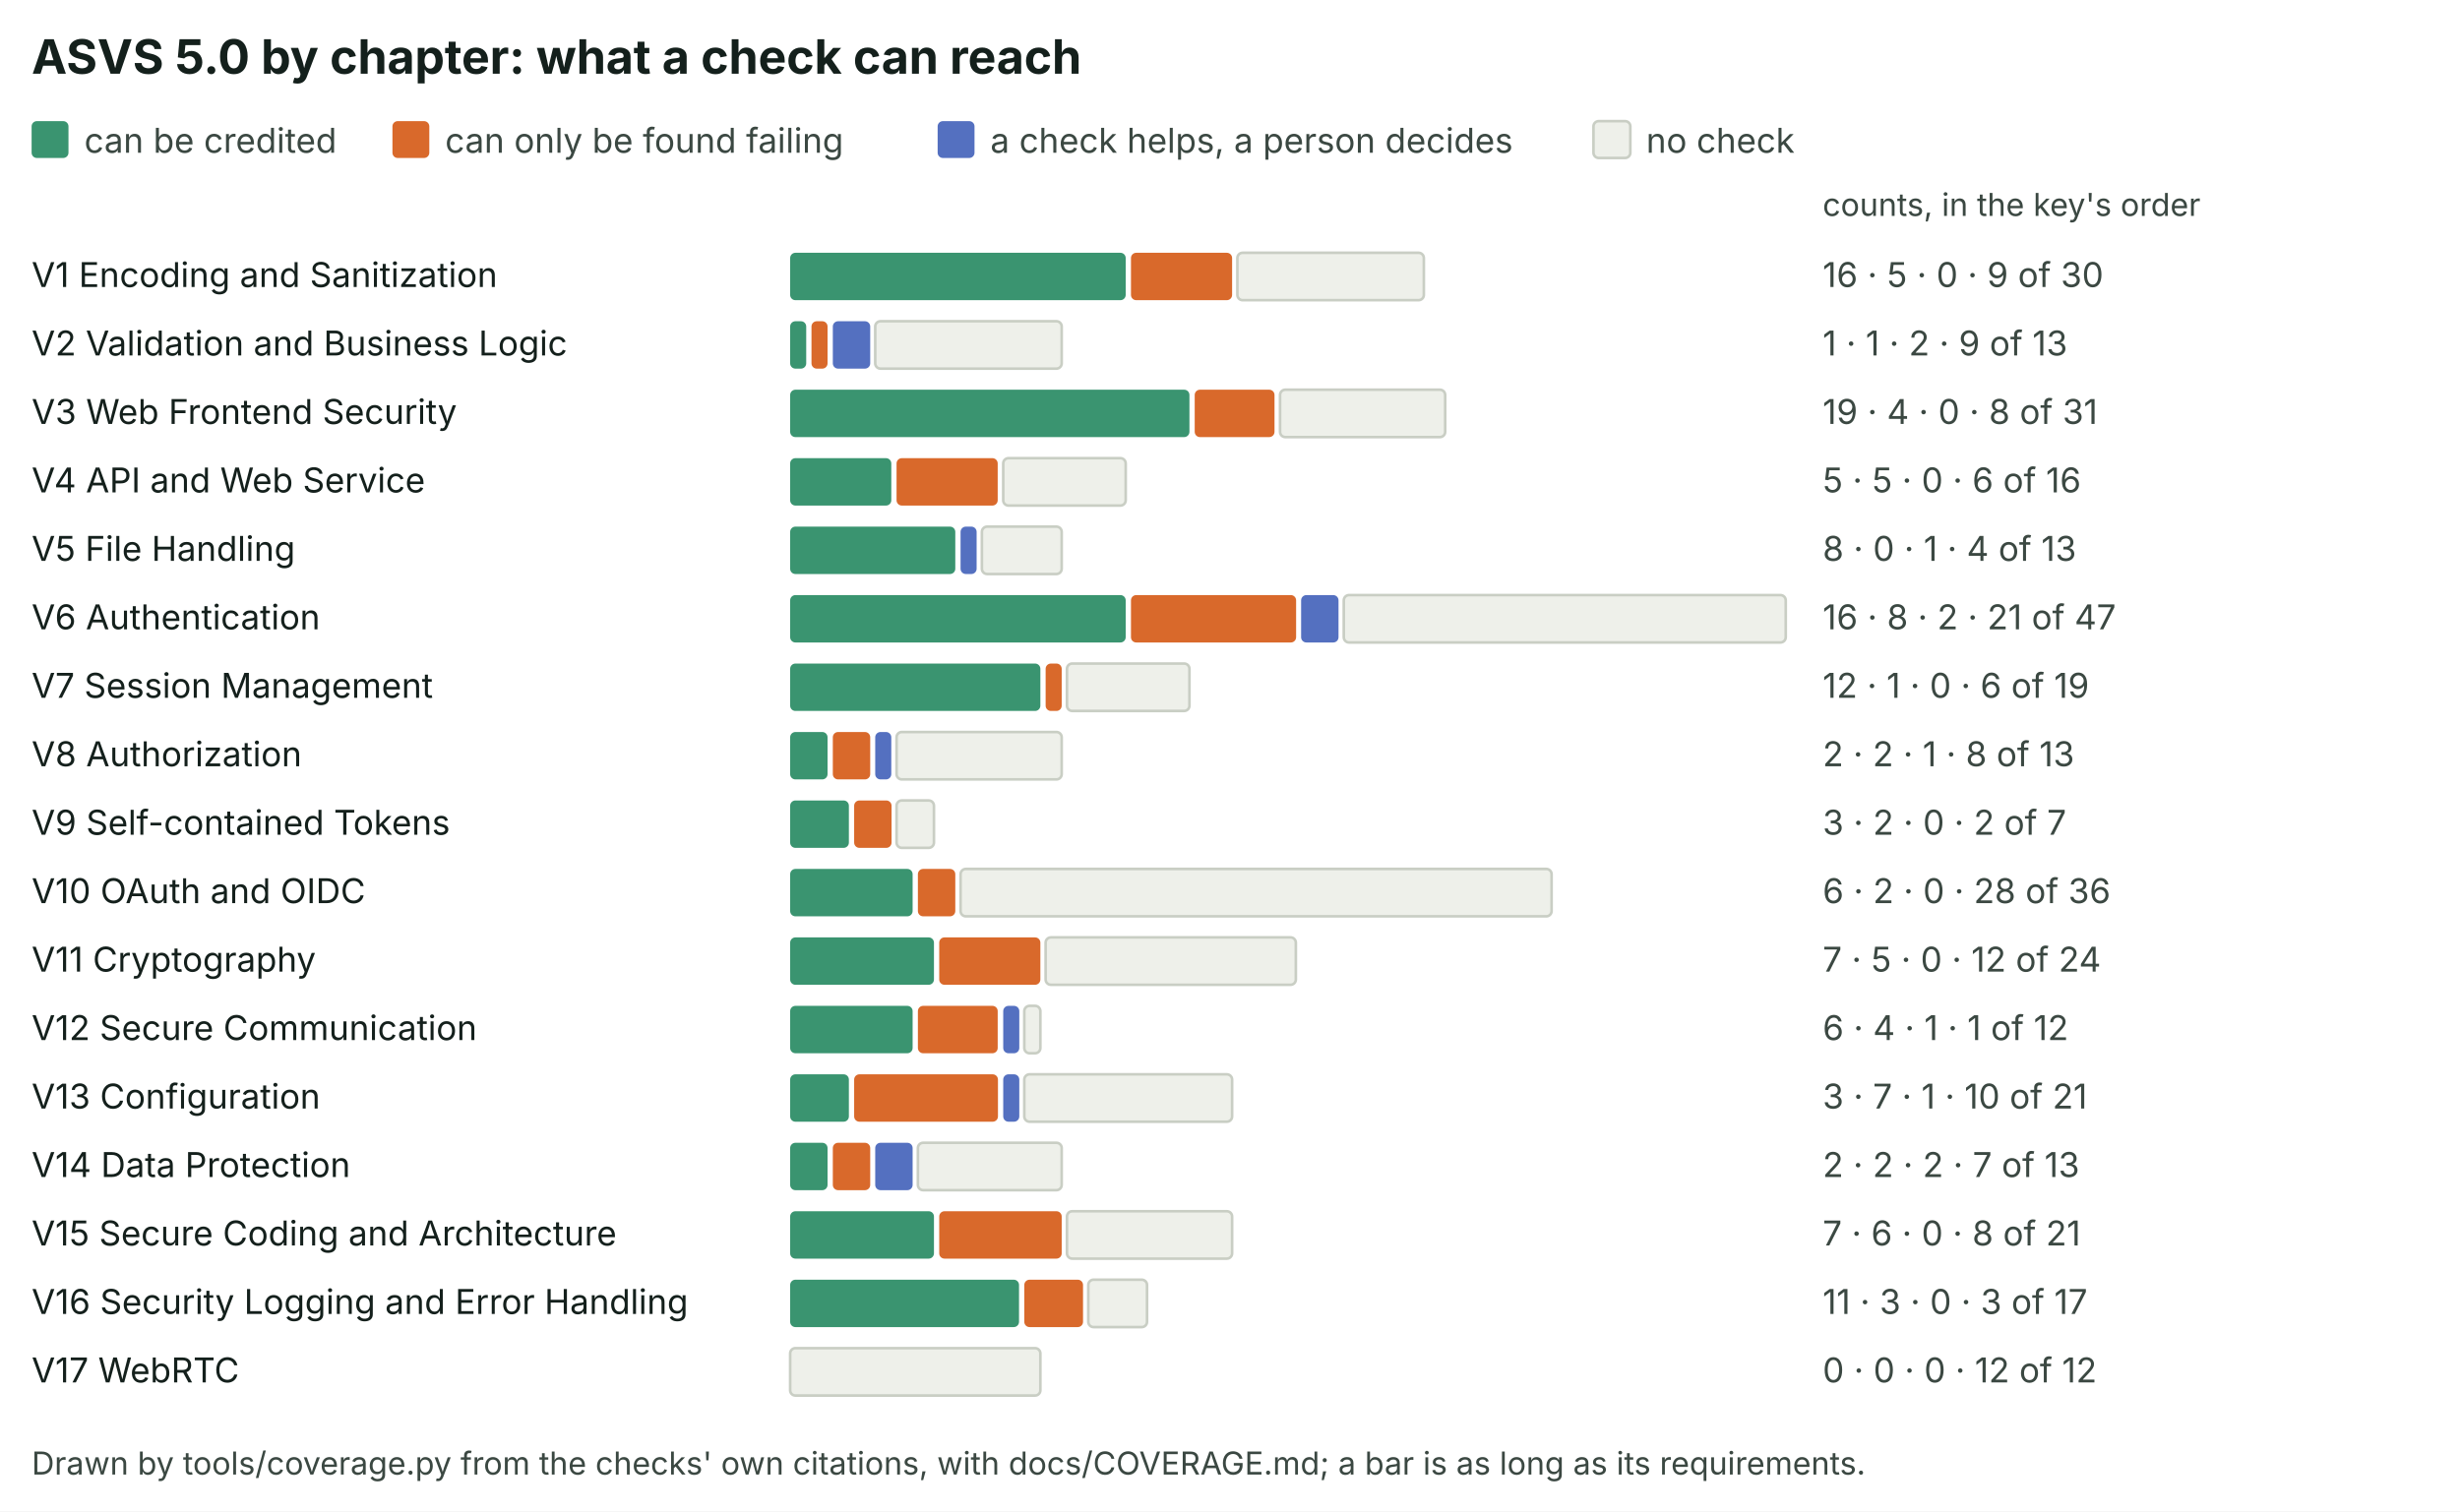
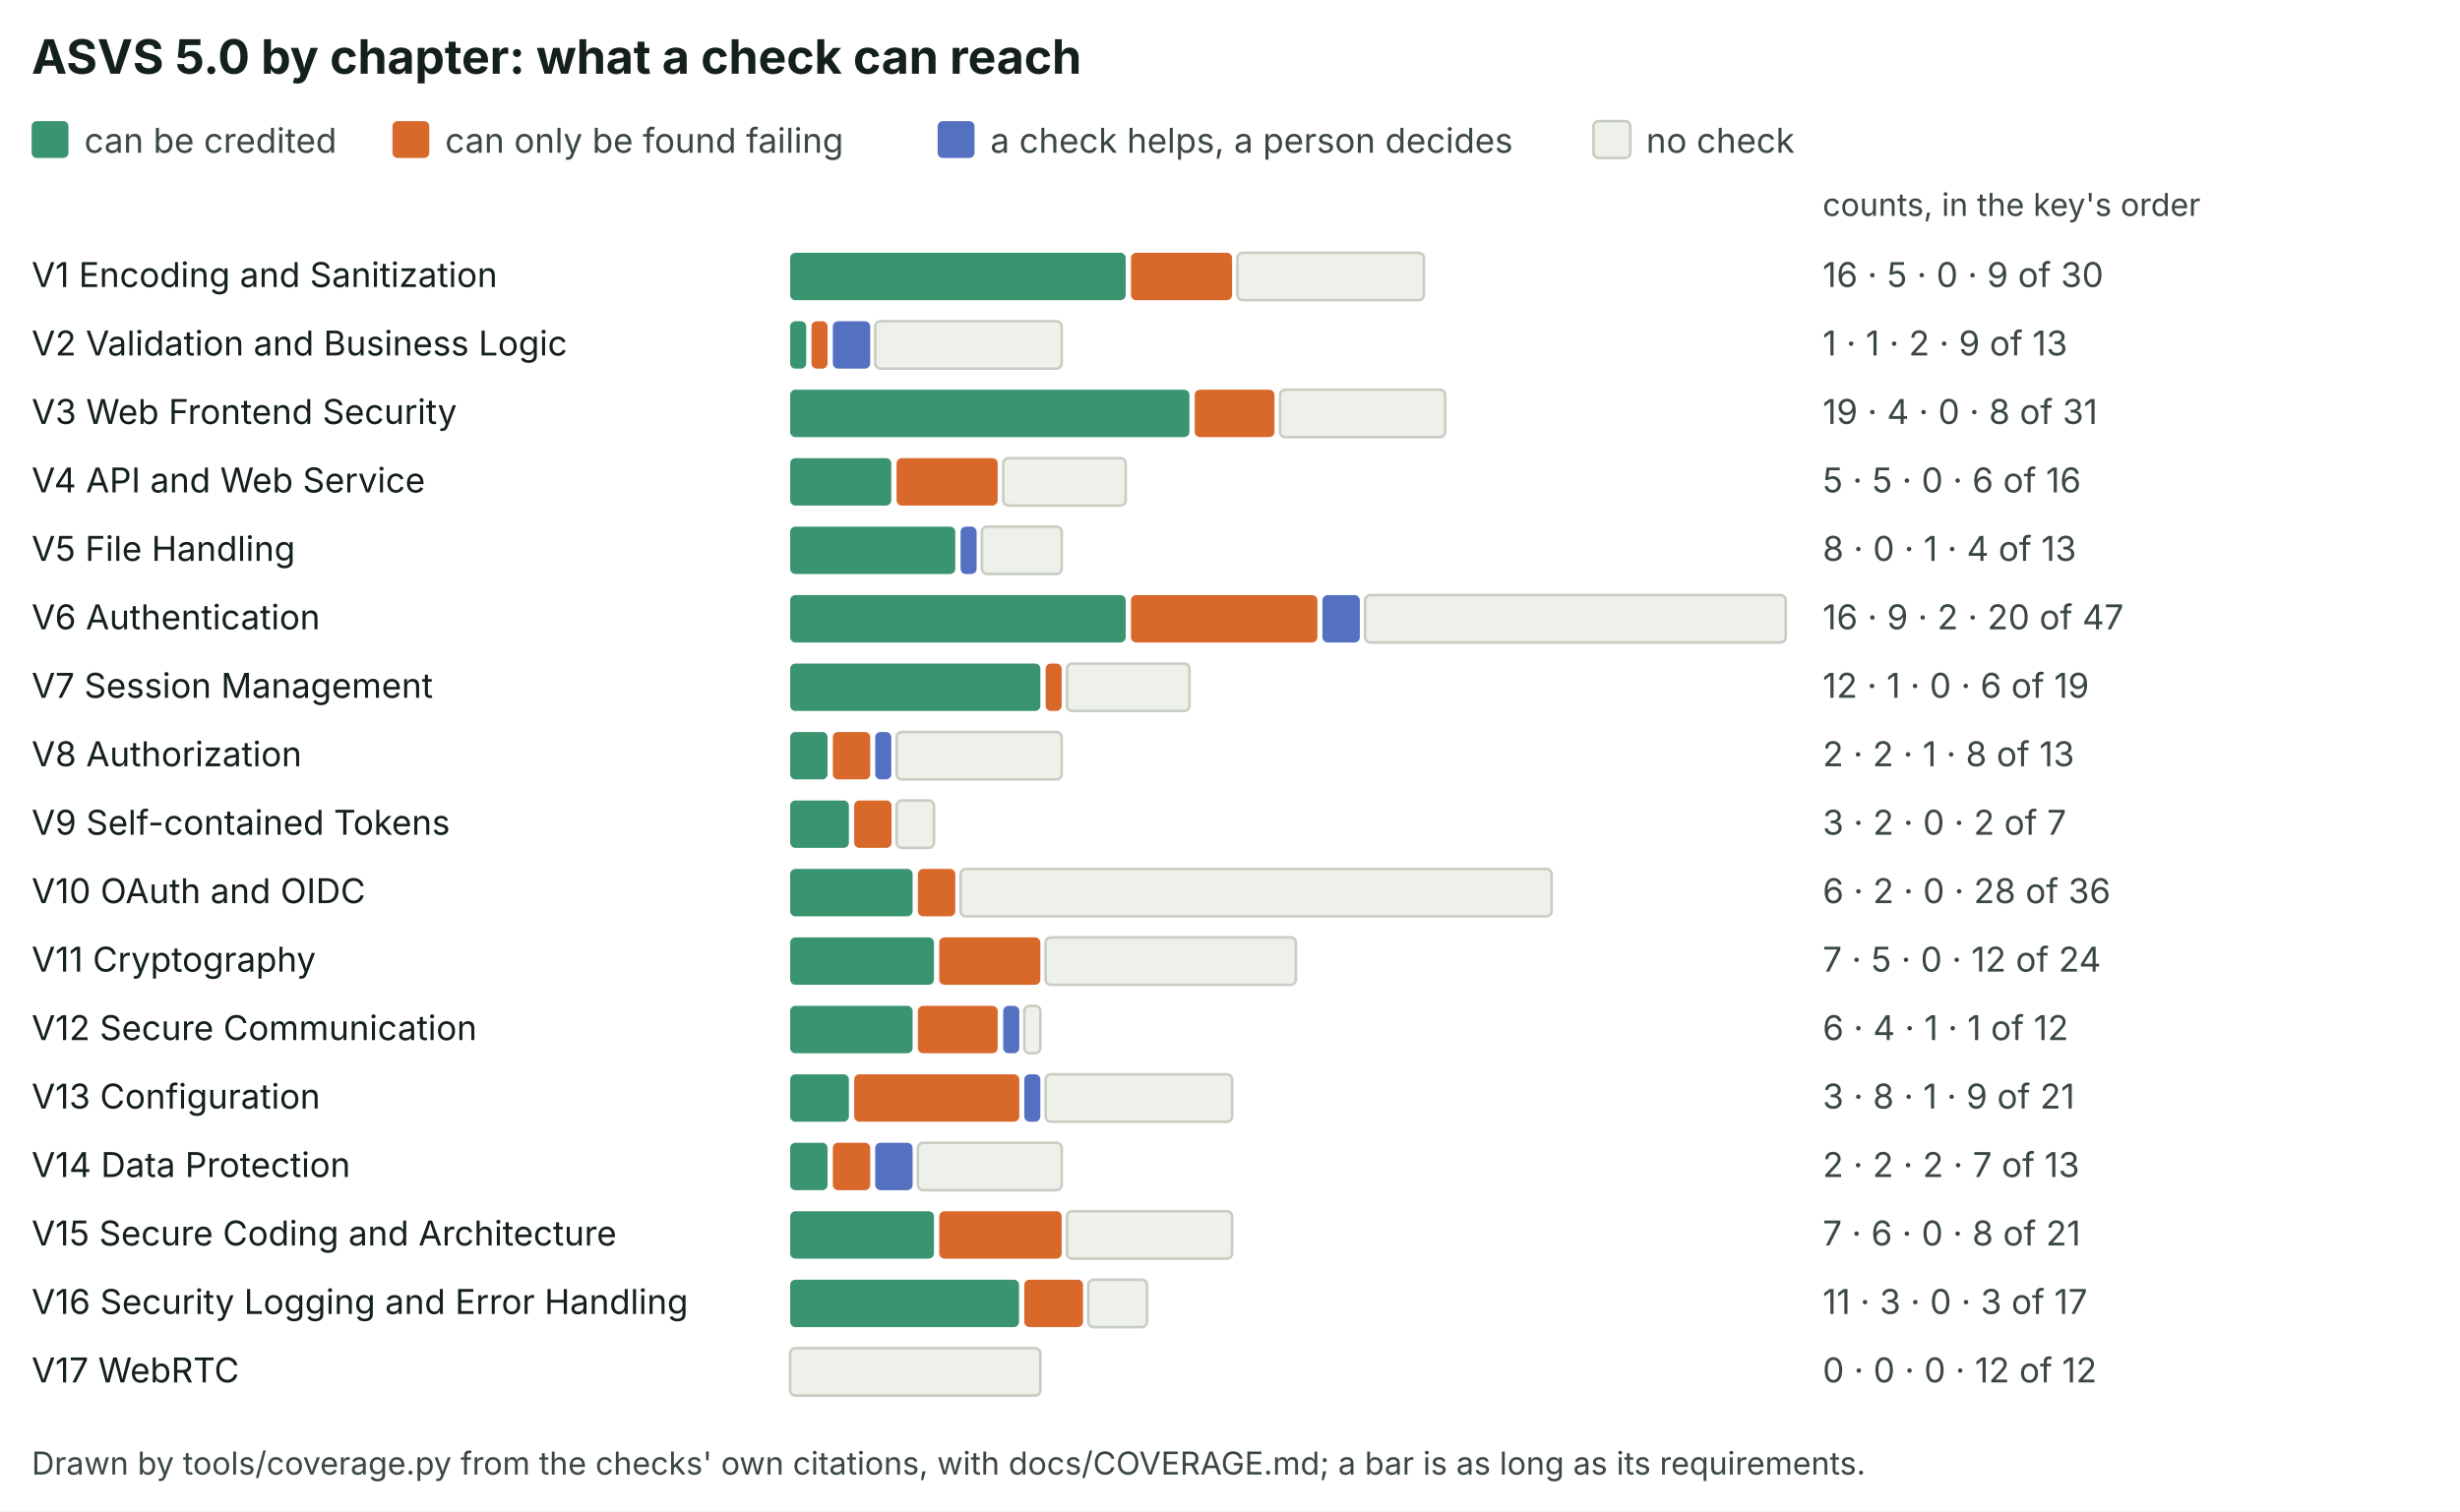
<svg xmlns="http://www.w3.org/2000/svg" viewBox="0 0 934 574" width="934" height="574" role="img" aria-labelledby="t d" font-family="Atkinson Hyperlegible, -apple-system, Segoe UI, sans-serif">
  <style>.bg{fill:#FFFFFF}.ink{fill:#14201C}.soft{fill:#3B4842}.none{fill:#EEF0EA;stroke:#C9CEC4}@media (prefers-color-scheme: dark){.bg{fill:#14201C}.ink{fill:#F3F4EF}.soft{fill:#C9CEC4}.none{fill:#182A23;stroke:#3B4842}}</style>
  <rect class="bg" width="934" height="574" />
  <text class="ink" x="12" y="28" font-size="18" font-weight="700">ASVS 5.0 by chapter: what a check can reach</text>
  <rect fill="#3A9470" x="12" y="46" width="14" height="14" rx="2" />
  <text class="soft" x="32" y="58" font-size="13">can be credited</text>
  <rect fill="#D9692B" x="149" y="46" width="14" height="14" rx="2" />
  <text class="soft" x="169" y="58" font-size="13">can only be found failing</text>
  <rect fill="#5470C0" x="356" y="46" width="14" height="14" rx="2" />
  <text class="soft" x="376" y="58" font-size="13">a check helps, a person decides</text>
  <rect class="none" x="605" y="46" width="14" height="14" rx="2" />
  <text class="soft" x="625" y="58" font-size="13">no check</text>
  <text class="soft" x="692" y="82" font-size="12">counts, in the key's order</text>
  <text class="ink" x="12" y="109" font-size="13">V1 Encoding and Sanitization</text>
  <rect fill="#3A9470" x="300.0" y="96" width="127.4" height="18" rx="2" />
  <rect fill="#D9692B" x="429.4" y="96" width="38.4" height="18" rx="2" />
  <rect class="none" x="469.8" y="96" width="70.8" height="18" rx="2" />
  <text class="soft" x="692" y="109" font-size="13">16 · 5 · 0 · 9  of 30</text>
  <text class="ink" x="12" y="135" font-size="13">V2 Validation and Business Logic</text>
  <rect fill="#3A9470" x="300.0" y="122" width="6.1" height="18" rx="2" />
  <rect fill="#D9692B" x="308.1" y="122" width="6.1" height="18" rx="2" />
  <rect fill="#5470C0" x="316.2" y="122" width="14.2" height="18" rx="2" />
  <rect class="none" x="332.3" y="122" width="70.8" height="18" rx="2" />
  <text class="soft" x="692" y="135" font-size="13">1 · 1 · 2 · 9  of 13</text>
  <text class="ink" x="12" y="161" font-size="13">V3 Web Frontend Security</text>
  <rect fill="#3A9470" x="300.0" y="148" width="151.6" height="18" rx="2" />
  <rect fill="#D9692B" x="453.6" y="148" width="30.3" height="18" rx="2" />
  <rect class="none" x="486.0" y="148" width="62.7" height="18" rx="2" />
  <text class="soft" x="692" y="161" font-size="13">19 · 4 · 0 · 8  of 31</text>
  <text class="ink" x="12" y="187" font-size="13">V4 API and Web Service</text>
  <rect fill="#3A9470" x="300.0" y="174" width="38.4" height="18" rx="2" />
  <rect fill="#D9692B" x="340.4" y="174" width="38.4" height="18" rx="2" />
  <rect class="none" x="380.9" y="174" width="46.5" height="18" rx="2" />
  <text class="soft" x="692" y="187" font-size="13">5 · 5 · 0 · 6  of 16</text>
  <text class="ink" x="12" y="213" font-size="13">V5 File Handling</text>
  <rect fill="#3A9470" x="300.0" y="200" width="62.7" height="18" rx="2" />
  <rect fill="#5470C0" x="364.7" y="200" width="6.1" height="18" rx="2" />
  <rect class="none" x="372.8" y="200" width="30.3" height="18" rx="2" />
  <text class="soft" x="692" y="213" font-size="13">8 · 0 · 1 · 4  of 13</text>
  <text class="ink" x="12" y="239" font-size="13">V6 Authentication</text>
  <rect fill="#3A9470" x="300.0" y="226" width="127.4" height="18" rx="2" />
-   <rect fill="#D9692B" x="429.4" y="226" width="62.7" height="18" rx="2" />
-   <rect fill="#5470C0" x="494.0" y="226" width="14.2" height="18" rx="2" />
-   <rect class="none" x="510.2" y="226" width="167.8" height="18" rx="2" />
-   <text class="soft" x="692" y="239" font-size="13">16 · 8 · 2 · 21  of 47</text>
+   <rect fill="#D9692B" x="429.4" y="226" width="70.8" height="18" rx="2" />
+   <rect fill="#5470C0" x="502.1" y="226" width="14.2" height="18" rx="2" />
+   <rect class="none" x="518.3" y="226" width="159.7" height="18" rx="2" />
+   <text class="soft" x="692" y="239" font-size="13">16 · 9 · 2 · 20  of 47</text>
  <text class="ink" x="12" y="265" font-size="13">V7 Session Management</text>
  <rect fill="#3A9470" x="300.0" y="252" width="95.0" height="18" rx="2" />
  <rect fill="#D9692B" x="397.0" y="252" width="6.1" height="18" rx="2" />
  <rect class="none" x="405.1" y="252" width="46.5" height="18" rx="2" />
  <text class="soft" x="692" y="265" font-size="13">12 · 1 · 0 · 6  of 19</text>
  <text class="ink" x="12" y="291" font-size="13">V8 Authorization</text>
  <rect fill="#3A9470" x="300.0" y="278" width="14.2" height="18" rx="2" />
  <rect fill="#D9692B" x="316.2" y="278" width="14.2" height="18" rx="2" />
  <rect fill="#5470C0" x="332.3" y="278" width="6.1" height="18" rx="2" />
  <rect class="none" x="340.4" y="278" width="62.7" height="18" rx="2" />
  <text class="soft" x="692" y="291" font-size="13">2 · 2 · 1 · 8  of 13</text>
  <text class="ink" x="12" y="317" font-size="13">V9 Self-contained Tokens</text>
  <rect fill="#3A9470" x="300.0" y="304" width="22.3" height="18" rx="2" />
  <rect fill="#D9692B" x="324.3" y="304" width="14.2" height="18" rx="2" />
  <rect class="none" x="340.4" y="304" width="14.2" height="18" rx="2" />
  <text class="soft" x="692" y="317" font-size="13">3 · 2 · 0 · 2  of 7</text>
  <text class="ink" x="12" y="343" font-size="13">V10 OAuth and OIDC</text>
  <rect fill="#3A9470" x="300.0" y="330" width="46.5" height="18" rx="2" />
  <rect fill="#D9692B" x="348.5" y="330" width="14.2" height="18" rx="2" />
  <rect class="none" x="364.7" y="330" width="224.4" height="18" rx="2" />
  <text class="soft" x="692" y="343" font-size="13">6 · 2 · 0 · 28  of 36</text>
  <text class="ink" x="12" y="369" font-size="13">V11 Cryptography</text>
  <rect fill="#3A9470" x="300.0" y="356" width="54.6" height="18" rx="2" />
  <rect fill="#D9692B" x="356.6" y="356" width="38.4" height="18" rx="2" />
  <rect class="none" x="397.0" y="356" width="95.0" height="18" rx="2" />
  <text class="soft" x="692" y="369" font-size="13">7 · 5 · 0 · 12  of 24</text>
  <text class="ink" x="12" y="395" font-size="13">V12 Secure Communication</text>
  <rect fill="#3A9470" x="300.0" y="382" width="46.5" height="18" rx="2" />
  <rect fill="#D9692B" x="348.5" y="382" width="30.3" height="18" rx="2" />
  <rect fill="#5470C0" x="380.9" y="382" width="6.1" height="18" rx="2" />
  <rect class="none" x="388.9" y="382" width="6.1" height="18" rx="2" />
  <text class="soft" x="692" y="395" font-size="13">6 · 4 · 1 · 1  of 12</text>
  <text class="ink" x="12" y="421" font-size="13">V13 Configuration</text>
  <rect fill="#3A9470" x="300.0" y="408" width="22.3" height="18" rx="2" />
-   <rect fill="#D9692B" x="324.3" y="408" width="54.6" height="18" rx="2" />
-   <rect fill="#5470C0" x="380.9" y="408" width="6.1" height="18" rx="2" />
-   <rect class="none" x="388.9" y="408" width="78.9" height="18" rx="2" />
-   <text class="soft" x="692" y="421" font-size="13">3 · 7 · 1 · 10  of 21</text>
+   <rect fill="#D9692B" x="324.3" y="408" width="62.7" height="18" rx="2" />
+   <rect fill="#5470C0" x="388.9" y="408" width="6.1" height="18" rx="2" />
+   <rect class="none" x="397.0" y="408" width="70.8" height="18" rx="2" />
+   <text class="soft" x="692" y="421" font-size="13">3 · 8 · 1 · 9  of 21</text>
  <text class="ink" x="12" y="447" font-size="13">V14 Data Protection</text>
  <rect fill="#3A9470" x="300.0" y="434" width="14.2" height="18" rx="2" />
  <rect fill="#D9692B" x="316.2" y="434" width="14.2" height="18" rx="2" />
  <rect fill="#5470C0" x="332.3" y="434" width="14.2" height="18" rx="2" />
  <rect class="none" x="348.5" y="434" width="54.6" height="18" rx="2" />
  <text class="soft" x="692" y="447" font-size="13">2 · 2 · 2 · 7  of 13</text>
  <text class="ink" x="12" y="473" font-size="13">V15 Secure Coding and Architecture</text>
  <rect fill="#3A9470" x="300.0" y="460" width="54.6" height="18" rx="2" />
  <rect fill="#D9692B" x="356.6" y="460" width="46.5" height="18" rx="2" />
  <rect class="none" x="405.1" y="460" width="62.7" height="18" rx="2" />
  <text class="soft" x="692" y="473" font-size="13">7 · 6 · 0 · 8  of 21</text>
  <text class="ink" x="12" y="499" font-size="13">V16 Security Logging and Error Handling</text>
  <rect fill="#3A9470" x="300.0" y="486" width="86.9" height="18" rx="2" />
  <rect fill="#D9692B" x="388.9" y="486" width="22.3" height="18" rx="2" />
  <rect class="none" x="413.2" y="486" width="22.3" height="18" rx="2" />
  <text class="soft" x="692" y="499" font-size="13">11 · 3 · 0 · 3  of 17</text>
  <text class="ink" x="12" y="525" font-size="13">V17 WebRTC</text>
  <rect class="none" x="300.0" y="512" width="95.0" height="18" rx="2" />
  <text class="soft" x="692" y="525" font-size="13">0 · 0 · 0 · 12  of 12</text>
  <text class="soft" x="12" y="560" font-size="12">Drawn by tools/coverage.py from the checks' own citations, with docs/COVERAGE.md; a bar is as long as its requirements.</text>
</svg>
